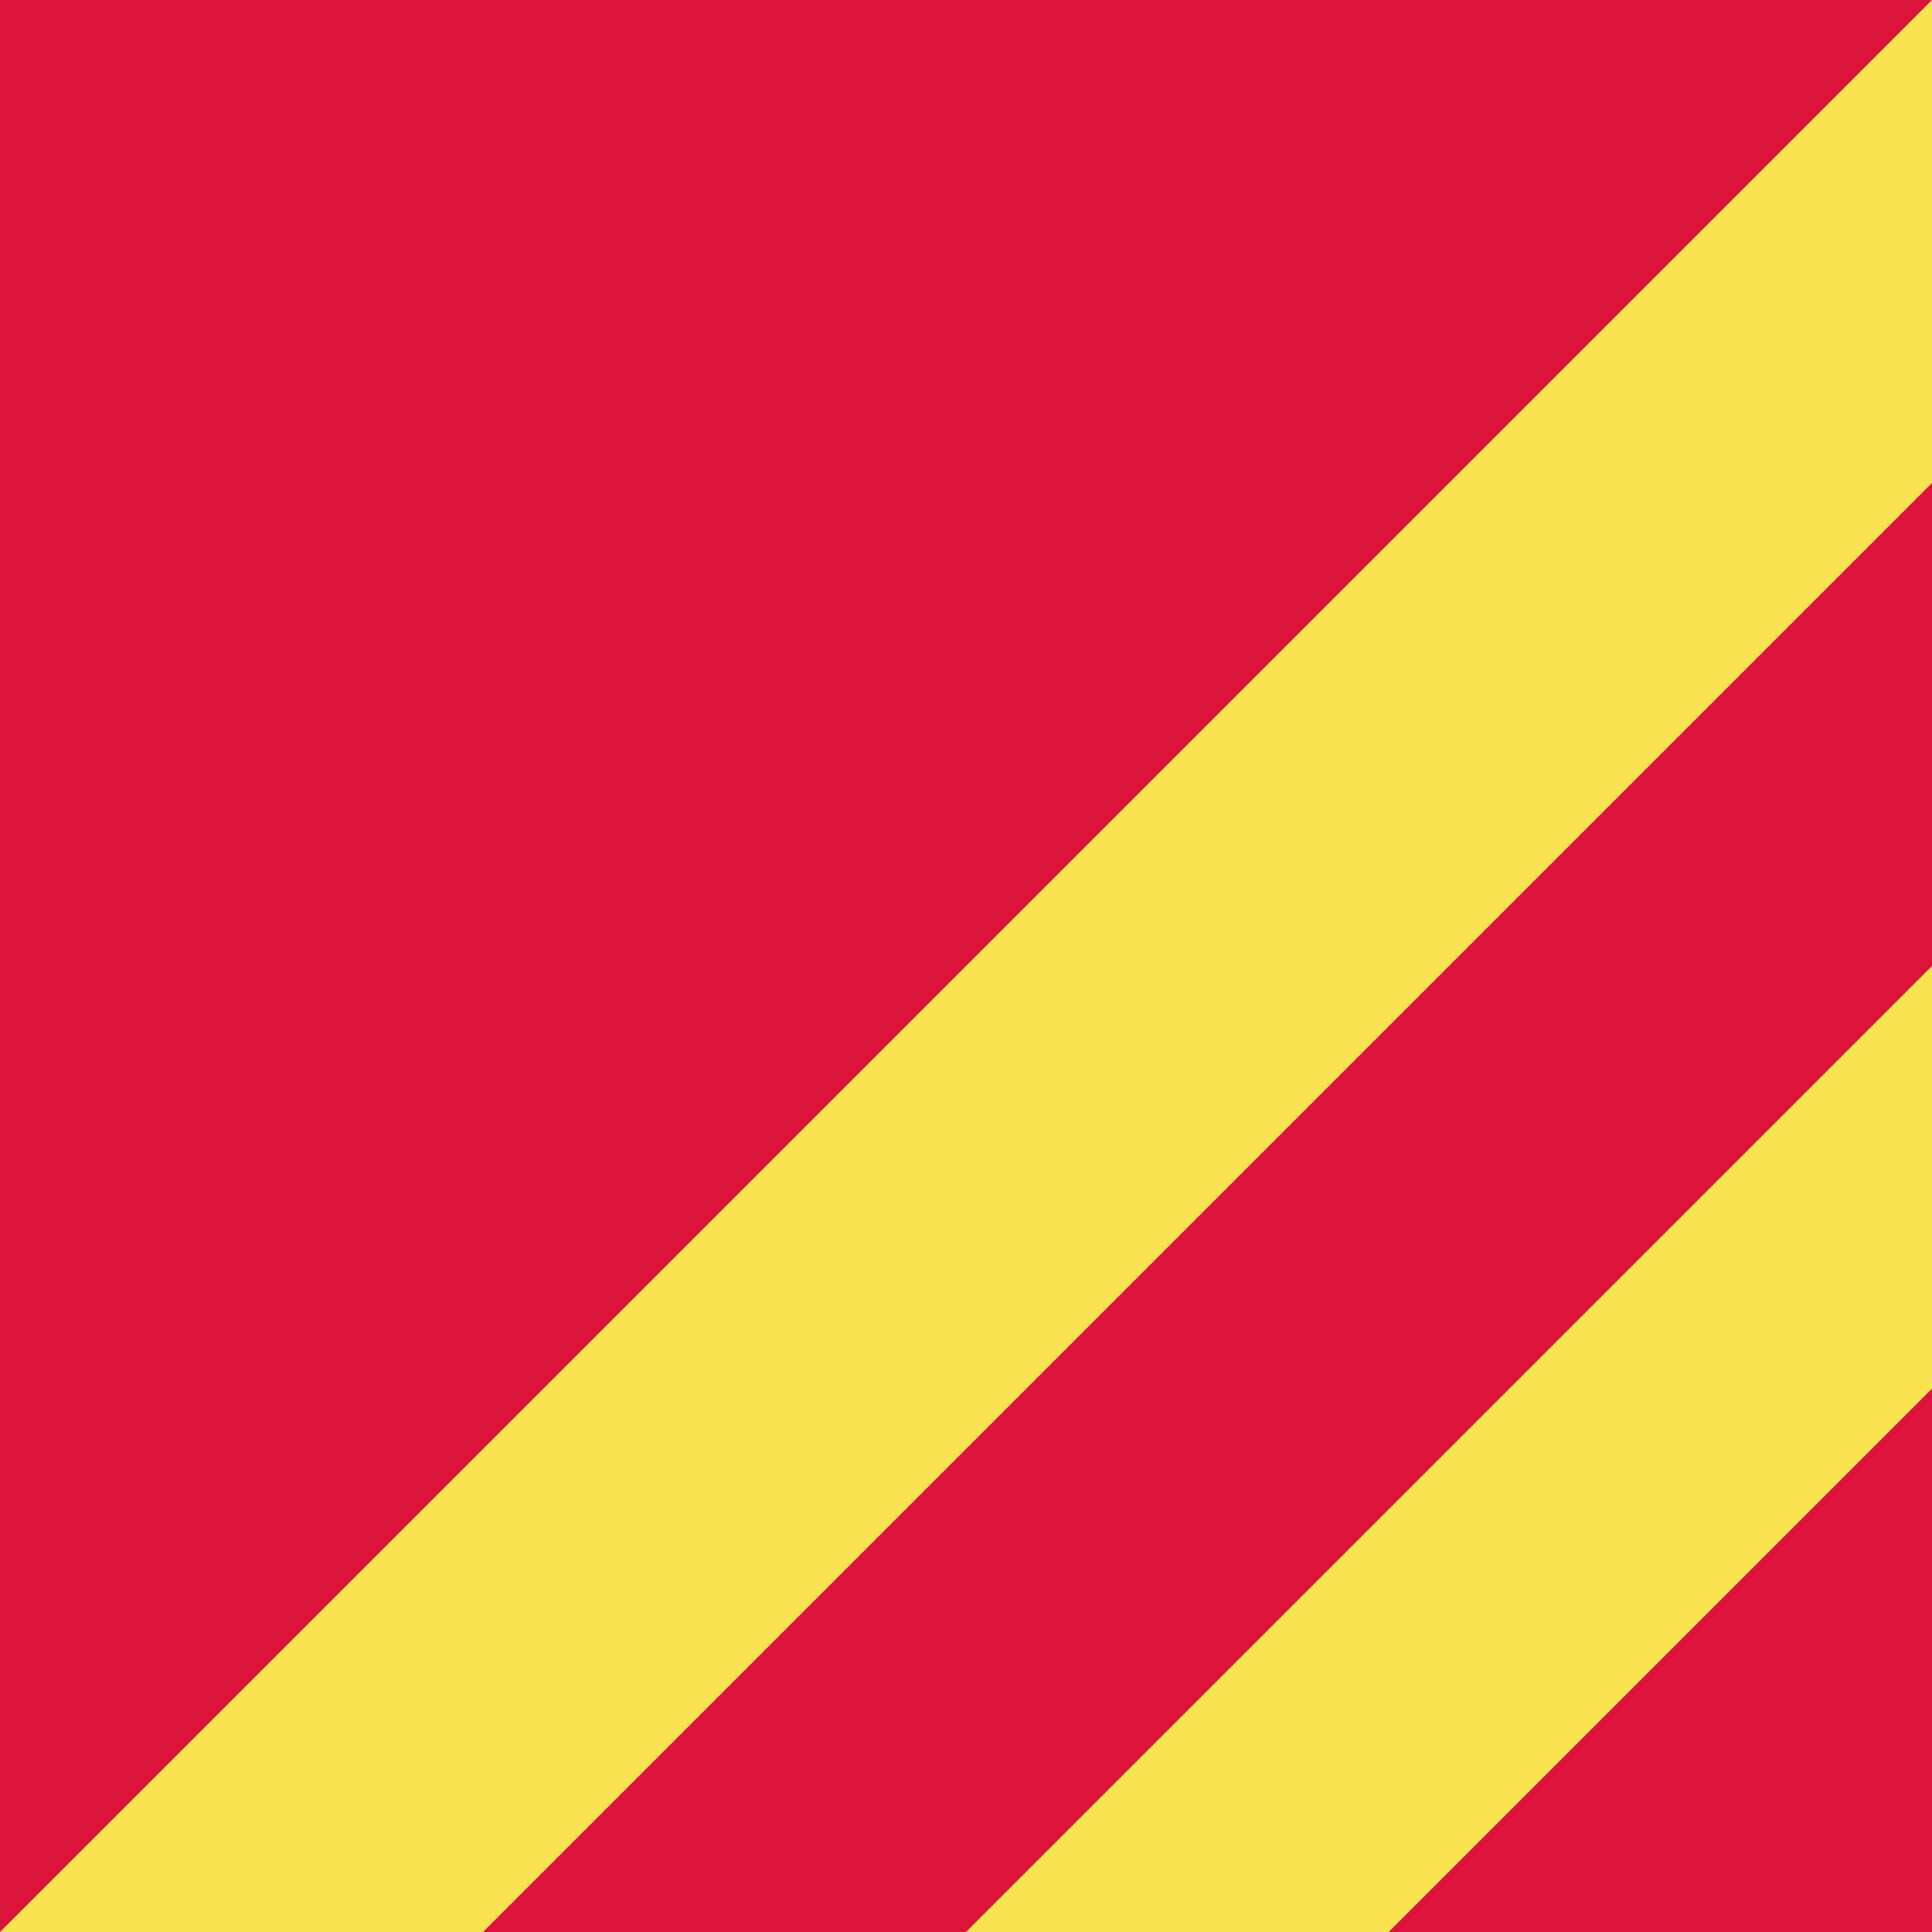
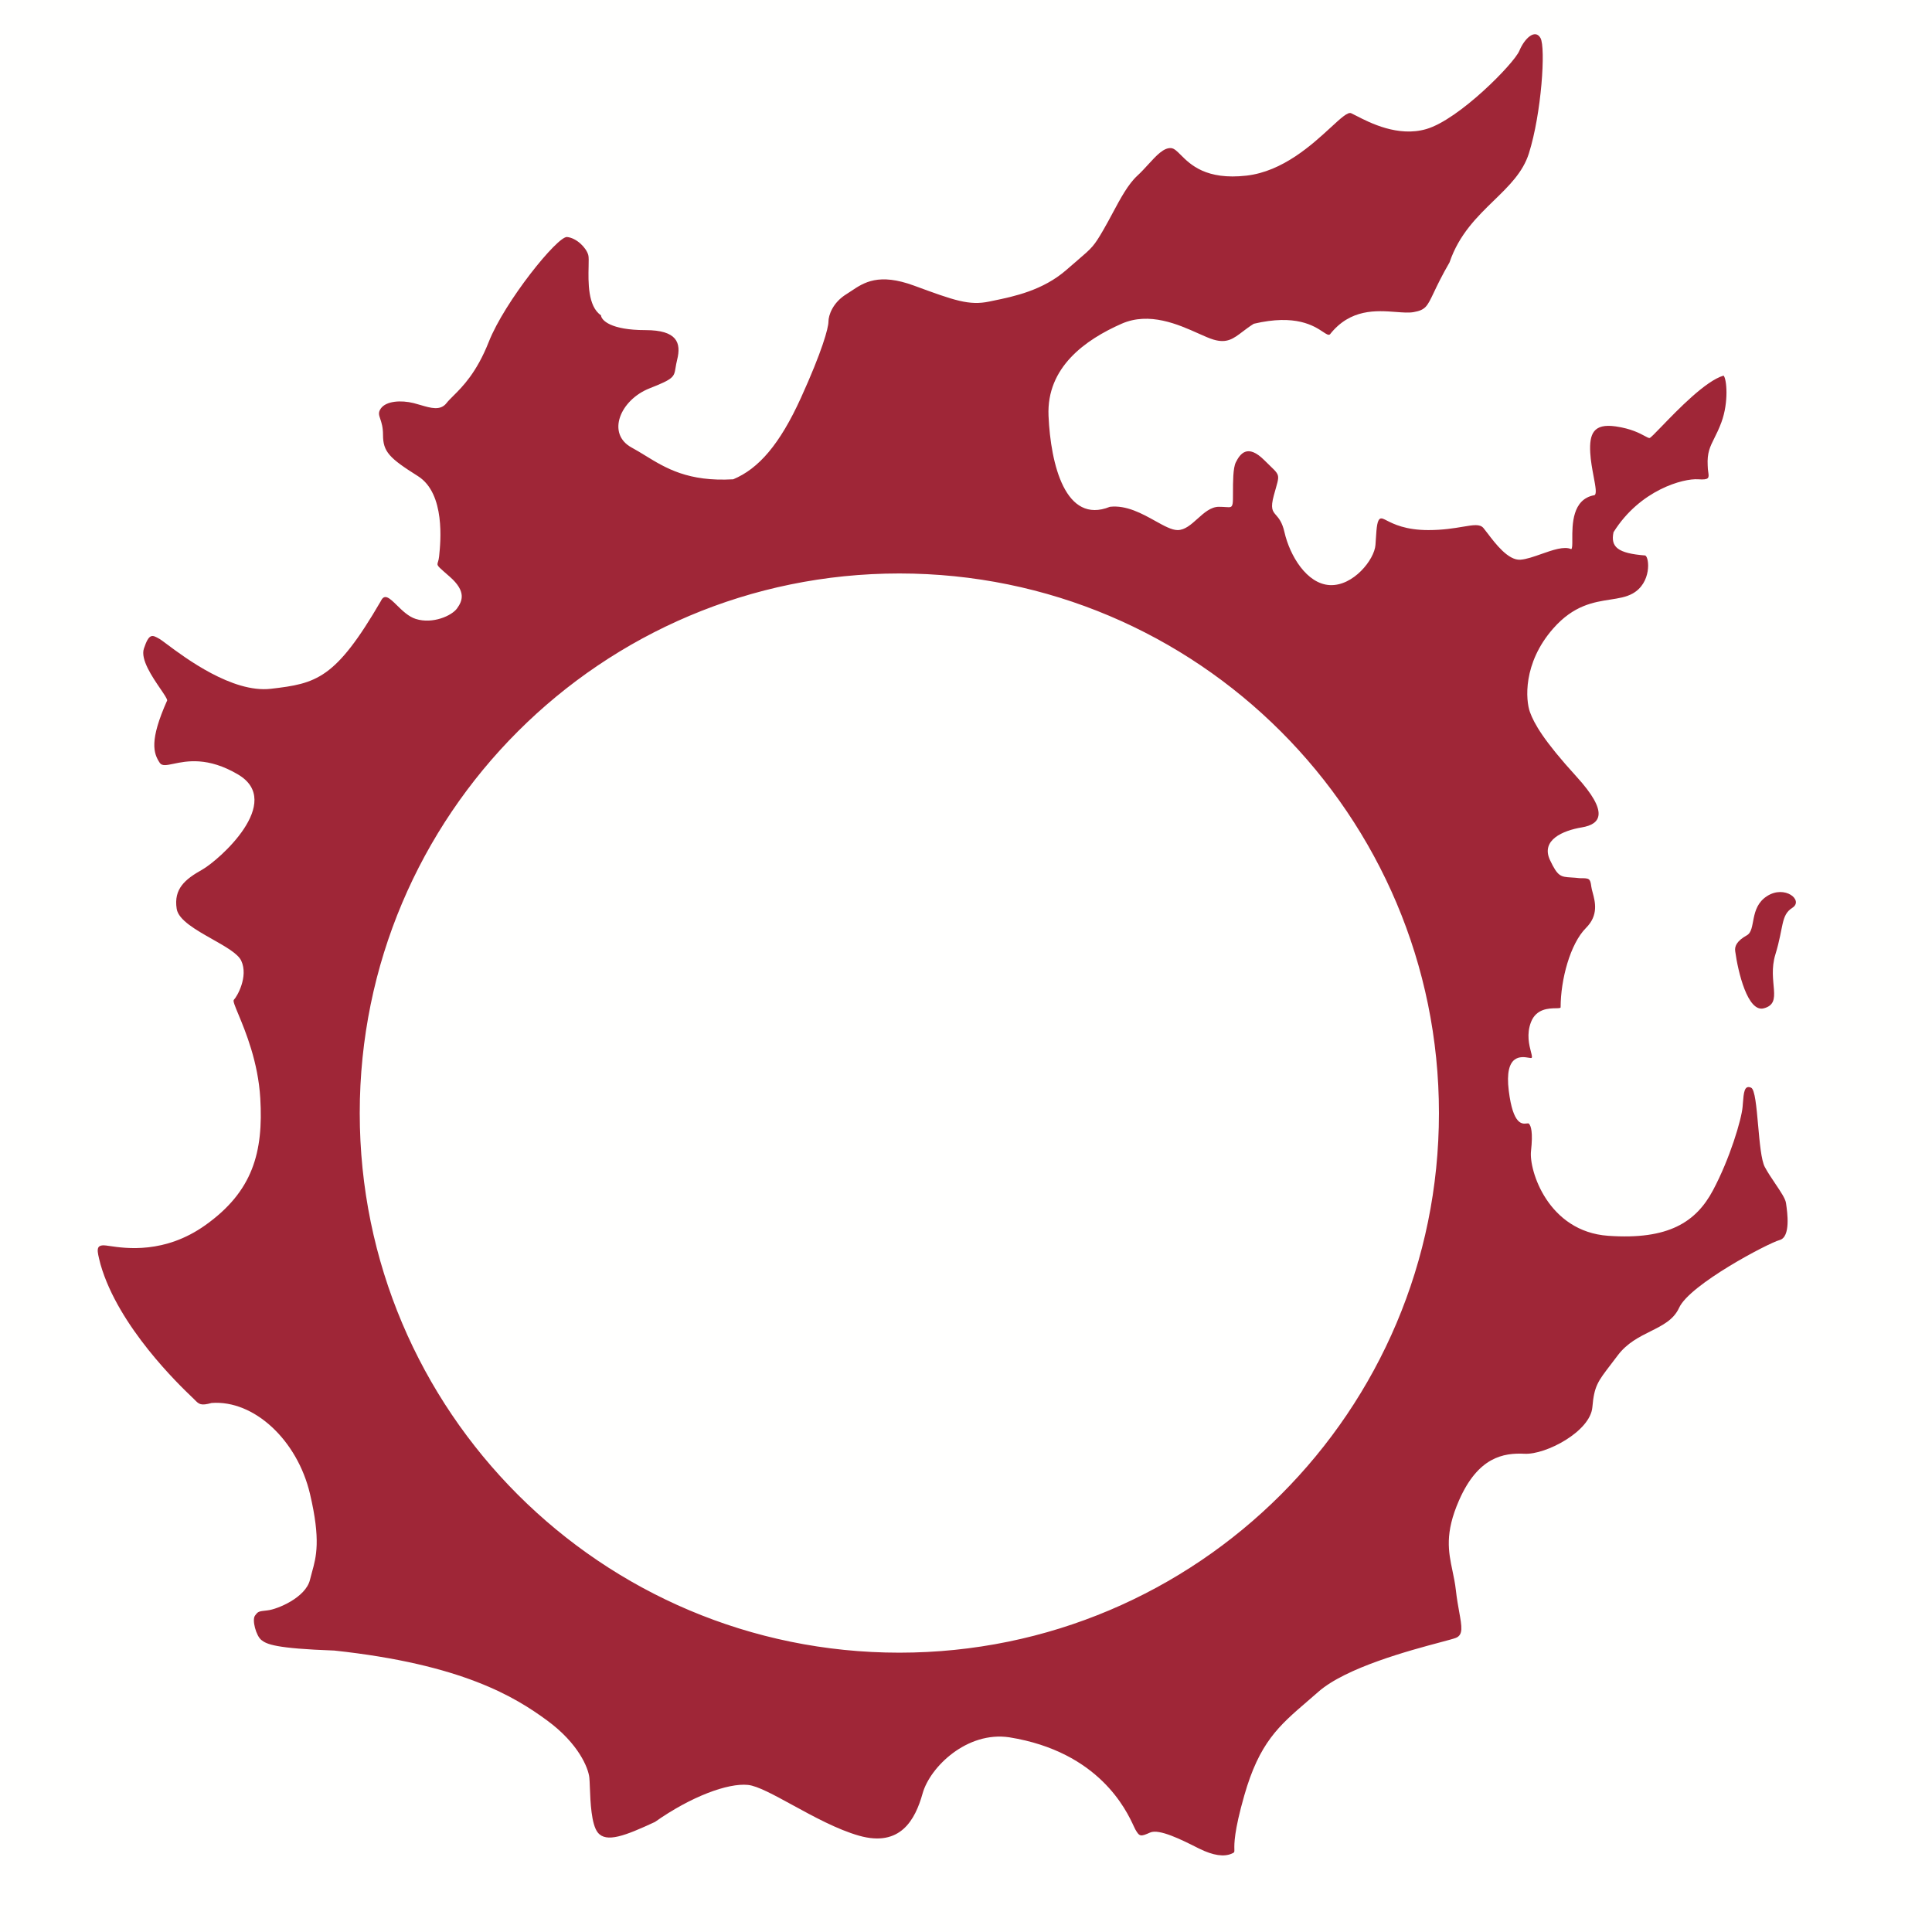
- <svg xmlns="http://www.w3.org/2000/svg" viewBox="0 0 128 128">
-   <style type="text/css">
- 		.st0{fill:#DC143C;}
- 		.st1{fill:#F9E350;}
- 	</style>
-   <rect class="st0" width="128" height="128" />
-   <polygon class="st1" points="0,128 128,0 128,128 " />
-   <polygon class="st0" points="32,128 128,32 128,128 " />
-   <polygon class="st1" points="64,128 128,64 128,128 " />
-   <polygon class="st0" points="92,128 128,92 128,128 " />
+ <svg xmlns="http://www.w3.org/2000/svg" width="913" height="913" viewBox="0 0 913 913" fill="none">
+   <rect width="913" height="913" fill="#FFFFFE" />
+   <path fill-rule="evenodd" clip-rule="evenodd" d="M284 149C284.167 151.333 288.6 156 305 156C320 156 322 162 320 170C319.627 171.491 319.428 172.704 319.26 173.727C318.528 178.191 318.391 179.025 307 183.5C293 189 286.5 205 298.5 211.5C300.678 212.68 302.791 213.975 304.945 215.296C314.658 221.252 325.22 227.728 346.5 226.5C358.5 221.5 368.5 210 378.5 188C388.5 166 391.5 155 391.5 152C391.5 149 393.5 143 400 139C400.769 138.527 401.537 138.012 402.326 137.484C408.212 133.541 415.246 128.828 432 135C451 142 458 144.5 467.5 142.5C468.15 142.363 468.826 142.224 469.524 142.08C479.038 140.121 492.821 137.282 504 127.5C506.075 125.684 507.791 124.213 509.239 122.971C516.164 117.032 516.951 116.357 521.5 108.5C522.978 105.947 524.384 103.321 525.767 100.74C529.527 93.717 533.113 87.022 537.5 83C539.283 81.365 540.978 79.51 542.611 77.722C546.472 73.496 549.986 69.649 553.5 70C554.904 70.141 556.23 71.464 557.997 73.228C562.521 77.747 569.942 85.158 589 83C606.255 81.047 620.118 68.282 628.933 60.166C633.656 55.817 636.93 52.802 638.5 53.5C639.122 53.776 639.954 54.206 640.967 54.728C647.285 57.987 660.642 64.878 674 61C689.5 56.5 715.5 30 718 24C720.5 18 725.5 13.5 728 18C730.5 22.5 728.5 53.5 722.5 72.5C719.68 81.431 713.103 87.821 706.042 94.682C698.081 102.417 689.505 110.751 685 124C681.314 130.367 679.144 134.937 677.568 138.256C674.44 144.842 673.652 146.503 668 147.5C665.794 147.889 662.949 147.672 659.718 147.426C650.495 146.724 638.127 145.781 628.5 158C627.806 158.555 626.842 157.915 625.222 156.84C621.009 154.044 612.363 148.305 592.5 153C590.442 154.286 588.748 155.573 587.222 156.731C582.816 160.076 579.813 162.357 573.5 160.5C571.569 159.932 569.148 158.848 566.36 157.6C556.874 153.353 543.138 147.204 530 153C513 160.5 494.5 173.5 495.5 196.5C496.5 219.5 503.5 248 524.5 239.5C532.295 238.601 539.73 242.735 545.944 246.189C550.093 248.496 553.697 250.5 556.5 250.5C559.94 250.5 562.896 247.844 565.904 245.142C569.017 242.346 572.185 239.5 576 239.5C577.344 239.5 578.399 239.572 579.233 239.629C581.501 239.785 582.134 239.828 582.5 238C582.667 237.167 582.667 235.167 582.667 232.722C582.667 227.833 582.667 221.167 584 218.5C586 214.5 589.5 209.5 597.5 217.5C601.513 221.513 603.387 222.884 603.88 224.642C604.369 226.389 603.495 228.518 602 234C600.285 240.287 601.348 241.511 603.039 243.459C604.307 244.92 605.929 246.787 607 251.5C609.5 262.5 617.5 276 628.5 276.5C639.5 277 649.5 264.5 650 257.5C650.07 256.521 650.13 255.581 650.187 254.687C650.539 249.189 650.78 245.43 652.5 245C653.11 244.848 653.999 245.299 655.379 246.001C658.526 247.601 664.227 250.5 675 250.5C681.926 250.5 687.254 249.602 691.298 248.92C696.304 248.076 699.34 247.564 701 249.5C701.534 250.123 702.211 251.016 703.002 252.059C706.655 256.877 712.746 264.911 718.5 264.5C721.297 264.3 724.812 263.063 728.376 261.808C733.732 259.923 739.198 257.999 742.5 259.5C743.042 259.229 743.033 257.416 743.021 254.867C742.988 248.009 742.929 235.823 753.5 234C754.65 233.425 753.981 229.873 753.11 225.247C752.467 221.829 751.712 217.824 751.5 214C751 205 753 200 763.5 201.5C770.788 202.541 774.945 204.787 777.307 206.063C778.348 206.626 779.041 207 779.5 207C779.942 207 782.116 204.748 785.27 201.479C792.834 193.644 806.032 179.97 814.5 177.5C816 179 817 190 813.5 199.5C812.333 202.667 811.167 205 810.148 207.037C808.111 211.111 806.667 214 807 220C807 221.212 807.147 222.247 807.27 223.114C807.654 225.823 807.804 226.879 802.5 226.5C795.5 226 775 231.5 762.5 251.5C761 258.5 764.5 261.5 777.5 262.5C779.5 263.5 780.5 275.5 771.5 280.5C768.488 282.173 764.916 282.727 760.953 283.341C753.074 284.561 743.648 286.022 734 297C719.5 313.5 721 331 723 336.5C725 342 729.5 350 745 367C760.5 384 756.5 389.5 747.5 391C738.5 392.5 728 397 732.5 406.5C736.177 414.262 737.517 414.347 742.521 414.664C743.641 414.735 744.945 414.817 746.5 415C751 415 751.5 415 752 419C752.099 419.791 752.354 420.737 752.642 421.805C753.81 426.143 755.518 432.482 749.5 438.5C742 446 737.5 463 737.5 476C737.5 476.436 736.614 476.45 735.27 476.47C731.99 476.521 725.983 476.615 723.5 483C721.292 488.678 722.666 493.958 723.479 497.082C723.955 498.91 724.238 500 723.5 500C723.265 500 722.907 499.938 722.461 499.861C719.105 499.281 710.793 497.846 713 515.5C715.024 531.694 719.343 531.17 721.445 530.915C721.938 530.855 722.31 530.81 722.5 531C723.5 532 724.5 535 723.5 544C722.5 553 731.5 582 760 584C788.5 586 801.5 577.5 809.5 562.5C817.5 547.5 823 529 823.5 523C823.544 522.471 823.584 521.954 823.623 521.451C824.027 516.253 824.309 512.632 827.5 514C829.312 514.777 830.052 523.06 830.83 531.771C831.555 539.883 832.312 548.366 834 551.5C835.427 554.151 837.271 556.885 838.987 559.431C841.479 563.128 843.704 566.427 844 568.5C844.016 568.613 844.034 568.736 844.053 568.868C844.622 572.798 846.322 584.549 841 586C835.5 587.5 798.5 607 793.5 618C790.922 623.671 785.686 626.286 779.984 629.133C774.627 631.807 768.86 634.687 764.5 640.5C763.272 642.137 762.175 643.569 761.193 644.851C754.973 652.968 753.364 655.069 752.5 665C751.5 676.5 730.5 687.5 720.5 687C710.5 686.5 698.5 688.5 689.5 709C682.665 724.568 684.481 733.216 686.408 742.388C687.018 745.294 687.639 748.252 688 751.5C688.442 755.476 689.057 758.888 689.578 761.775C690.824 768.689 691.527 772.589 688 774C686.978 774.409 684.346 775.11 680.665 776.092C666.342 779.91 636.127 787.964 623 799.5C621.232 801.053 619.533 802.515 617.899 803.921C604.279 815.639 595.143 823.5 588 848.5C583.114 865.6 583.264 871.511 583.323 873.863C583.361 875.363 583.363 875.416 582 876C578.5 877.5 573.5 877 566.5 873.5C566.142 873.321 565.772 873.135 565.392 872.944C558.341 869.407 547.77 864.102 543.5 866C539 868 538.5 868 536.5 864.5C536.328 864.199 536.09 863.685 535.769 862.99C532.348 855.601 519.506 827.856 477 821C457 818 439.5 835 436 847.5C432.5 860 425.5 873 406 867.5C395.745 864.607 384.383 858.396 374.533 853.011C365.654 848.157 358.004 843.974 353.5 843.5C344 842.5 326.5 849 309.5 861C295.5 867.5 286.5 871 282.5 866C279.41 862.137 279.005 851.411 278.751 844.656C278.676 842.668 278.614 841.023 278.5 840C278 835.5 273.5 824 258.5 813C243.5 802 218.5 786.5 158 780C130 779 126 777 123.5 775C121 773 119 765.5 120.5 763.5C122 761.5 122 761.5 126.5 761C131 760.5 144.5 755 146.5 746.5C146.787 745.282 147.114 744.106 147.447 742.908C149.441 735.748 151.64 727.847 146.5 706C140.5 680.5 120 661.5 100 663C94.858 664.402 94.086 663.62 91.965 661.469C91.817 661.319 91.663 661.163 91.5 661C91.338 660.838 91.052 660.564 90.654 660.184C84.899 654.681 55.919 626.965 47.5 597.5C47.414 597.157 47.33 596.824 47.248 596.5C45.902 591.167 45.229 588.5 49 588.5C49.593 588.5 50.571 588.643 51.88 588.834C59.398 589.933 77.836 592.628 97 579C119.5 563 124.5 544.5 123 519C121.989 501.806 115.976 487.34 112.627 479.281C111.008 475.387 110.011 472.989 110.5 472.5C112 471 117.5 461.5 114 454C112.446 450.669 106.552 447.339 100.349 443.833C92.584 439.444 84.334 434.781 83.5 429.5C82 420 87.5 415.5 95.5 411C103.5 406.5 134.5 379 112.5 366C98.213 357.557 88.143 359.659 82.017 360.937C78.71 361.627 76.552 362.078 75.5 360.5C72.5 356 70.5 350 79 331C79 330.197 77.607 328.156 75.799 325.506C71.978 319.907 66.303 311.591 68 306.5C70.461 299.117 71.953 299.971 75.337 301.907L75.5 302C76.041 302.309 77.155 303.144 78.732 304.325C87.357 310.785 109.823 327.614 128 325.5C149.5 323 158.5 321 180 284C181.712 280.291 184.238 282.768 187.578 286.044C190.091 288.509 193.065 291.427 196.5 292.5C204.5 295 213.5 291 216 287.5C218.5 284 220.5 279.5 212.5 272.5C207.942 268.512 206.792 267.607 206.739 266.643C206.699 265.914 207.285 265.151 207.5 263C207.516 262.841 207.534 262.661 207.555 262.463C208.175 256.454 210.569 233.229 197.5 225C184 216.5 181 213.5 181 205.5C181 201.807 180.254 199.605 179.697 197.961C179.047 196.044 178.654 194.884 180 193C182.5 189.5 189.5 189 195.5 190.5C196.589 190.772 197.679 191.094 198.753 191.412C203.596 192.842 208.135 194.183 211 190.5C211.803 189.468 212.895 188.383 214.193 187.094C218.55 182.766 225.221 176.141 231 161.5C238.5 142.5 263.5 111.5 268 112C272.5 112.5 277 117 278 120.5C278.261 121.415 278.215 123.405 278.156 125.95C277.99 133.14 277.722 144.751 284 149ZM425 781C565.833 781 680 666.833 680 526C680 385.167 565.833 271 425 271C284.167 271 170 385.167 170 526C170 666.833 284.167 781 425 781Z" fill="#9F2637" />
+   <path d="M833.5 476.5C825.9 478.5 821.333 459.333 820 449.5C819.622 447 821 444.5 825.5 442C830 439.5 826.5 429 835 423.5C843.5 418 852.5 425.5 847 429C841.5 432.5 843 438 839 451C835 464 843 474 833.5 476.5Z" fill="#9F2637" />
</svg>
